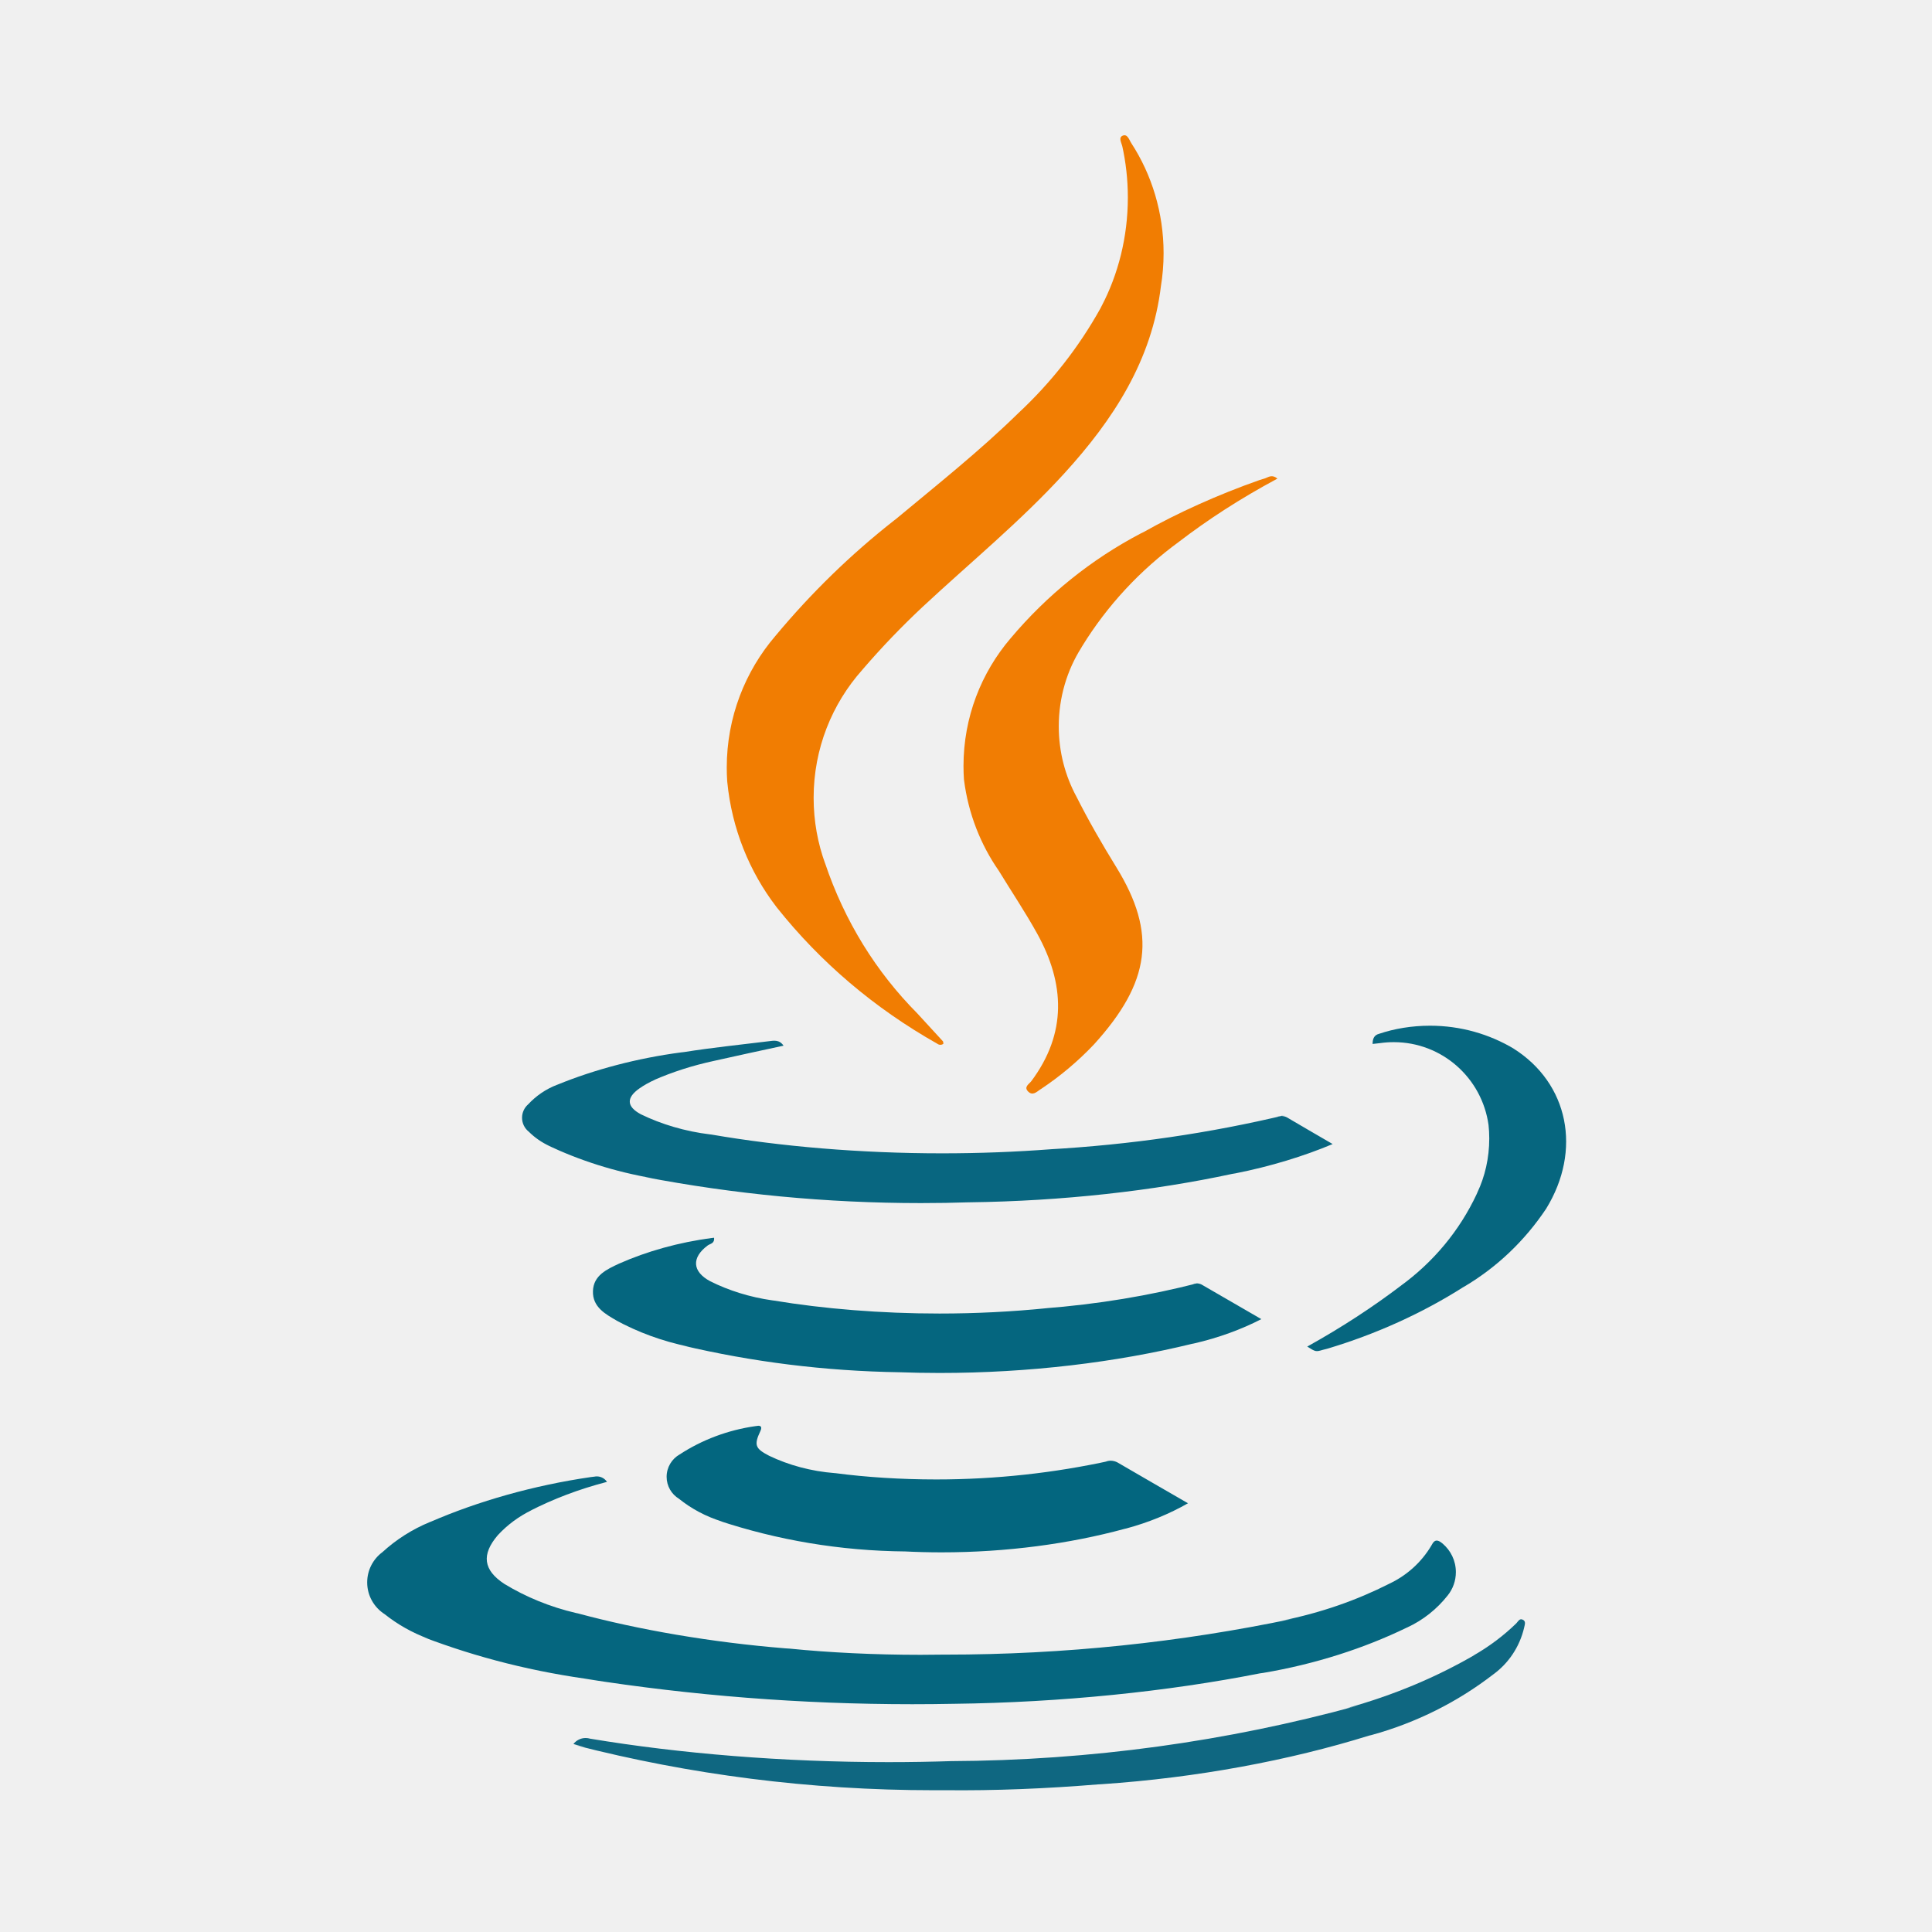
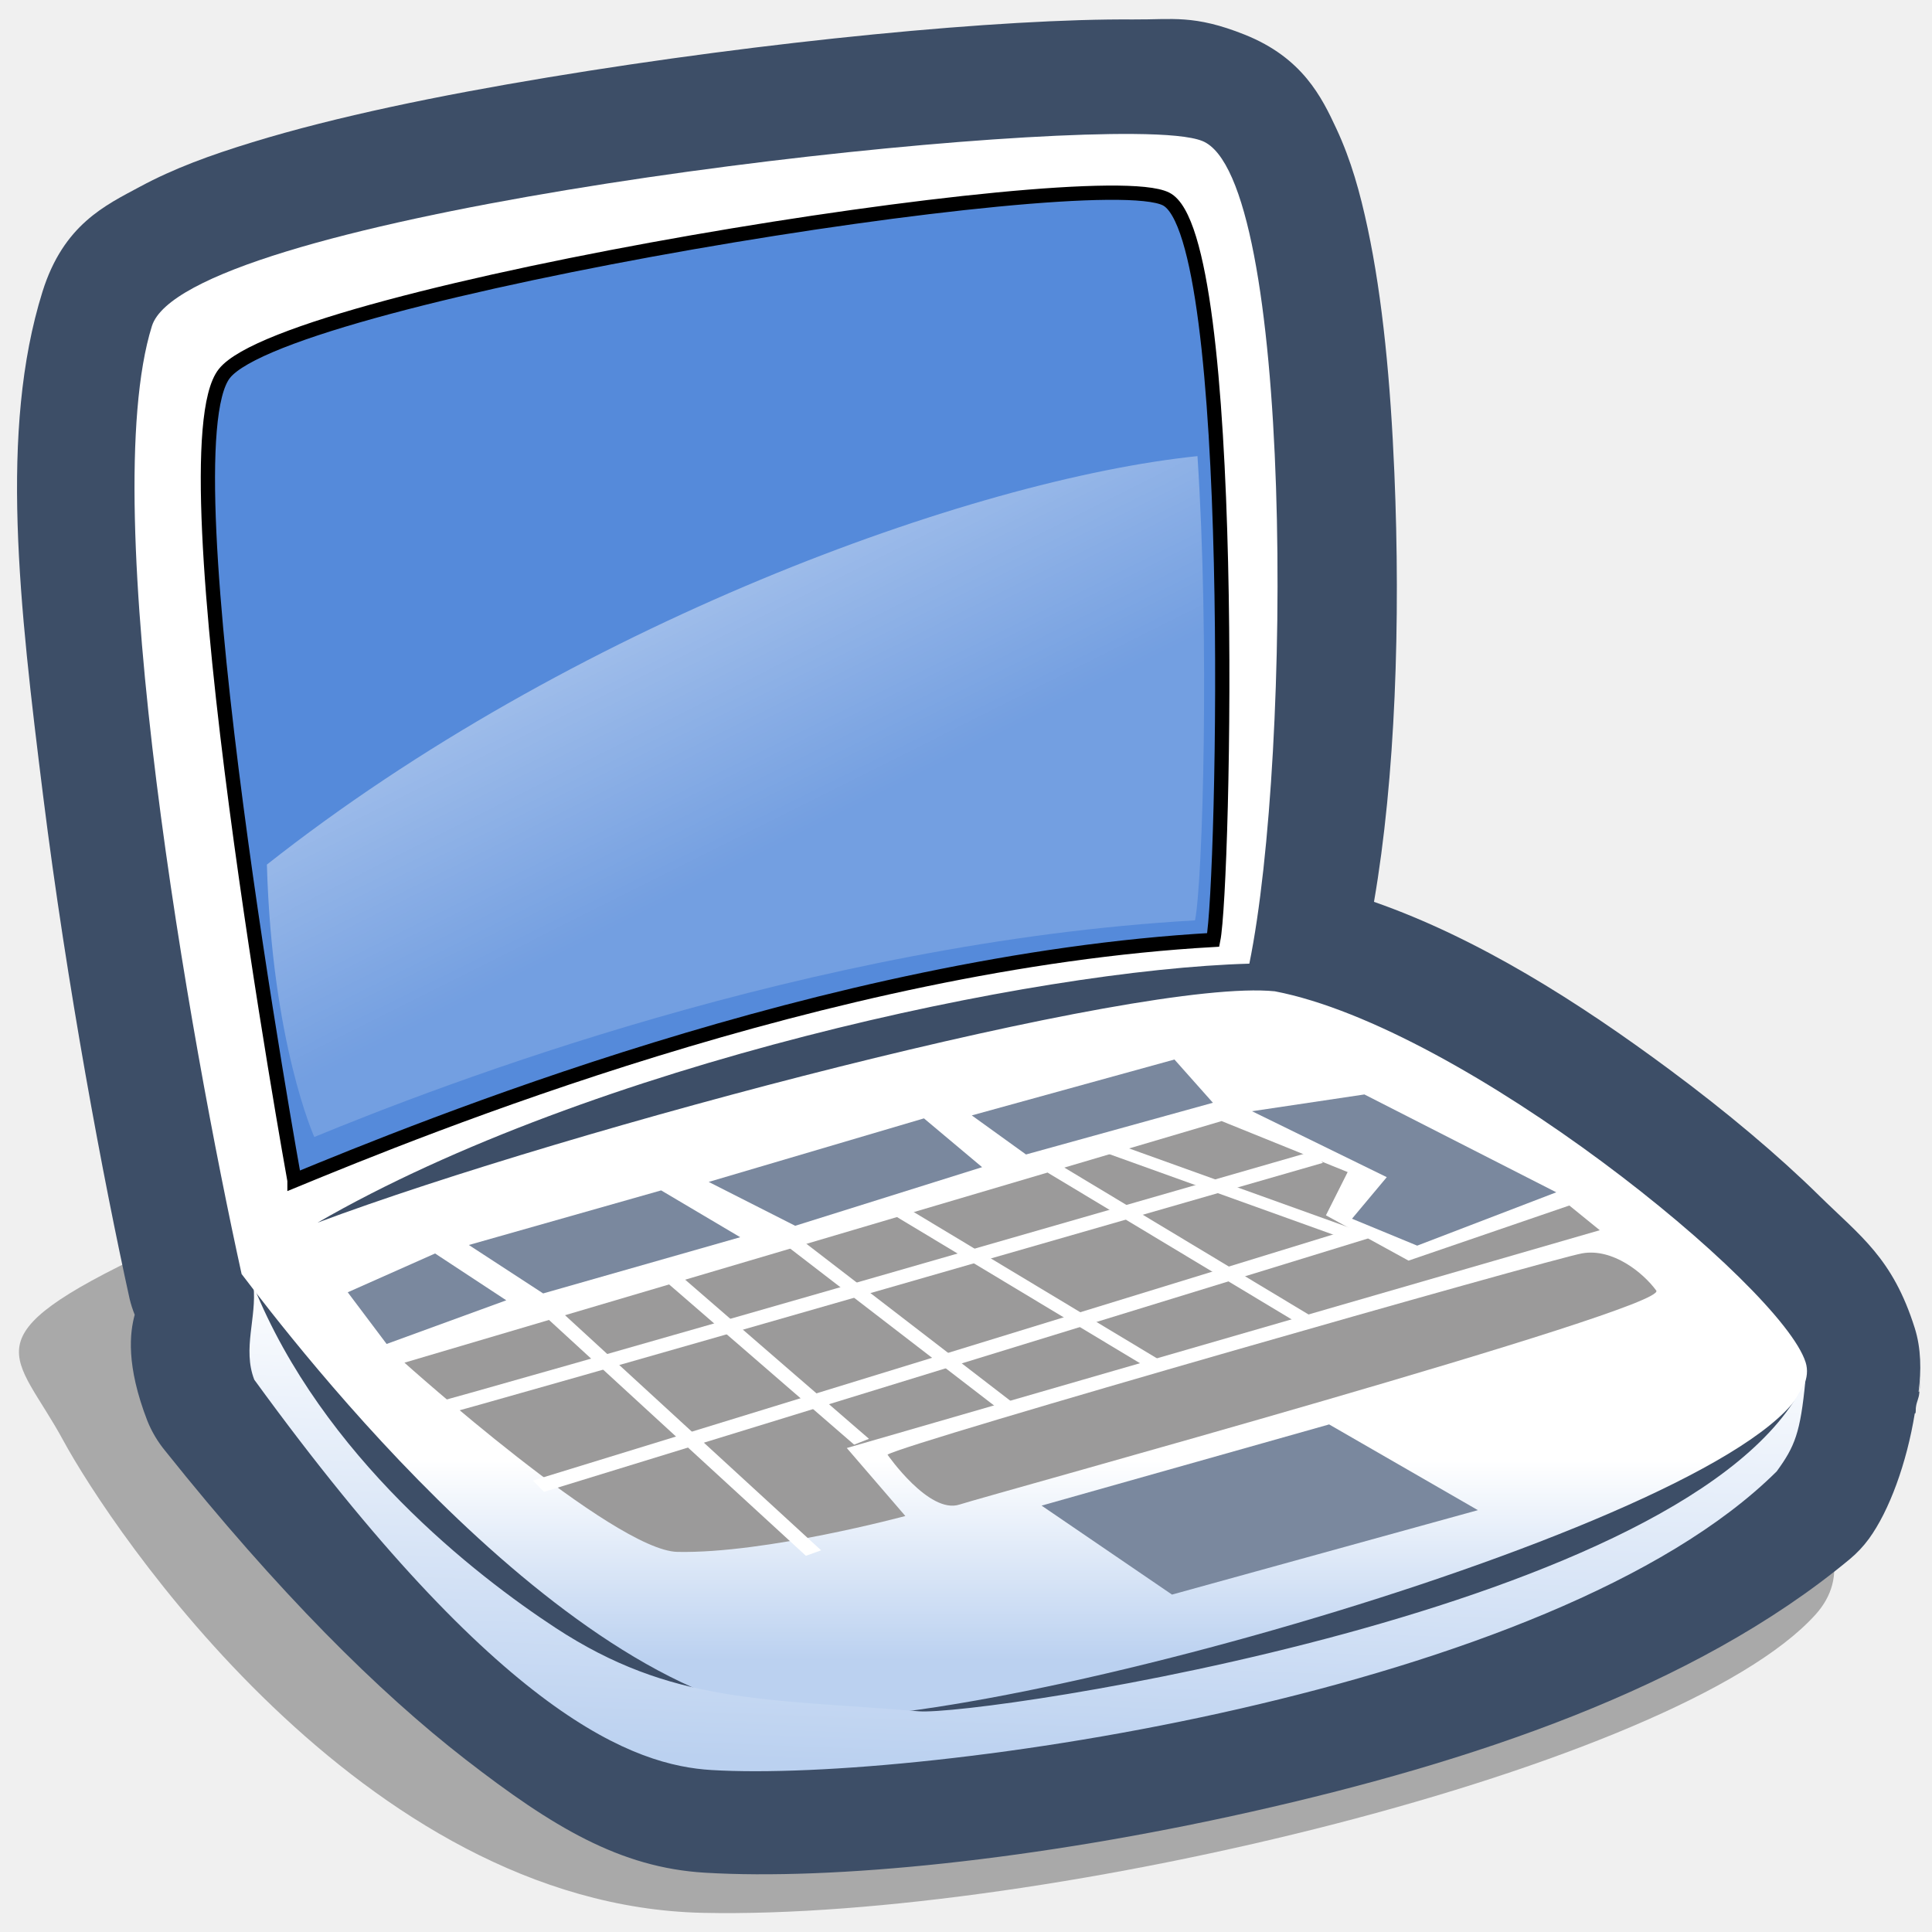
- <svg xmlns="http://www.w3.org/2000/svg" class="jss110" width="16" height="16" viewBox="0 0 1024 1024" style="display: flex; vertical-align: middle; min-width: auto;">
-   <path d="M500.019 553.226c-0.437 0.339-0.993 0.543-1.597 0.543s-1.16-0.204-1.603-0.547l0.006 0.004c-33.643-19.003-61.991-43.285-84.944-72.061l-0.448-0.581c-14.165-18.487-23.559-41.317-25.968-66.192l-0.042-0.532c-0.147-2.102-0.23-4.555-0.23-7.028 0-26.678 9.736-51.083 25.848-69.854l-0.12 0.143c19.13-22.973 40.043-43.284 62.904-61.226l0.892-0.674c22.036-18.34 44.564-36.209 65.044-56.279 17.297-16.119 31.953-34.769 43.447-55.421l0.585-1.145c8.815-16.759 13.988-36.62 13.988-57.689 0-9.569-1.067-18.889-3.089-27.848l0.16 0.842c-0.389-2.048-2.324-4.884 0.399-5.847 2.427-0.87 3.308 2.478 4.465 4.198 10.669 16.447 17.012 36.559 17.012 58.153 0 6.064-0.5 12.011-1.462 17.802l0.086-0.629c-4.68 39.526-25.231 71.055-51.313 99.625-23.214 25.436-49.879 47.227-75.018 70.656-11.251 10.545-21.717 21.461-31.577 32.913l-0.464 0.551c-15.977 17.932-25.739 41.704-25.739 67.756 0 12.34 2.19 24.168 6.203 35.117l-0.227-0.708c10.503 31.248 27.275 57.971 48.95 79.824l-0.013-0.014q6.81 7.404 13.599 14.817c0.215 0.205 0.154 0.717 0.266 1.331z" fill="rgb(241, 125, 2)" />
-   <path d="M321.72 785.418c-15.223 3.972-28.463 9.072-40.946 15.445l1.133-0.525c-7.023 3.426-12.997 7.891-17.998 13.274l-0.035 0.038c-8.806 10.301-7.793 18.504 3.482 25.876 11.182 6.821 24.155 12.193 37.955 15.409l0.896 0.176c32.413 8.729 70.695 15.352 109.949 18.535l2.343 0.153c20.793 2.093 44.938 3.287 69.362 3.287 4.315 0 8.622-0.037 12.919-0.111l-0.648 0.009c0.267 0 0.581 0 0.896 0 63.132 0 124.736-6.544 184.17-18.991l-5.816 1.019c21.031-4.274 39.682-10.857 57.037-19.633l-1.28 0.587c10.075-4.467 18.212-11.776 23.586-20.907l0.13-0.239c1.628-3.205 3.42-2.642 5.724-0.717 4.33 3.655 7.061 9.086 7.061 15.155 0 4.661-1.611 8.946-4.307 12.328l0.031-0.040c-5.762 7.322-13.090 13.151-21.501 17.033l-0.361 0.15c-22.499 10.924-48.607 19.349-76.013 23.95l-1.709 0.237c-48.648 9.587-104.91 15.432-162.408 16.143l-0.603 0.006c-6.321 0.13-13.773 0.204-21.243 0.204-59.002 0-116.927-4.613-173.434-13.497l6.261 0.811c-33.235-4.305-63.316-11.99-91.836-22.842l2.748 0.918c-8.921-3.316-16.634-7.728-23.476-13.187l0.169 0.131c-5.647-3.59-9.339-9.813-9.339-16.899 0-6.54 3.146-12.346 8.007-15.986l0.052-0.037c7.265-6.651 15.769-12.099 25.103-15.941l0.568-0.207c25.117-10.868 54.317-19.219 84.787-23.653l1.895-0.226c0.392-0.084 0.841-0.133 1.302-0.133 2.24 0 4.213 1.141 5.369 2.874l0.015 0.024z" fill="rgb(5, 102, 127)" />
-   <path d="M677.069 253.665c-19.795 10.633-36.716 21.619-52.654 33.824l0.921-0.677c-21.007 15.274-38.435 34.066-51.744 55.667l-0.48 0.838c-7.496 11.827-11.946 26.228-11.946 41.668 0 13.51 3.407 26.224 9.408 37.33l-0.206-0.417c6.492 12.913 13.701 25.405 21.268 37.683 21.709 35.205 18.156 60.989-11.848 94.024-8.422 8.868-17.752 16.731-27.883 23.487l-0.594 0.373c-1.956 1.352-4.035 3.461-6.42 1.024s0.635-3.983 1.71-5.427c18.975-25.426 17.838-51.722 3.072-78.326-6.298-11.366-13.568-22.19-20.337-33.29-9.542-13.695-16.102-30.155-18.375-47.954l-0.057-0.543c-0.147-2.074-0.231-4.495-0.231-6.935 0-25.851 9.408-49.505 24.988-67.725l-0.119 0.143c19.365-23.028 42.786-41.936 69.267-55.793l1.256-0.598c18.163-10.232 39.465-19.866 61.637-27.649l2.875-0.879c1.792-0.666 3.625-2.191 6.492 0.154z" fill="rgb(241, 125, 3)" />
-   <path d="M706.335 606.372c-15.145 6.395-33 11.864-51.505 15.525l-1.794 0.296c-41.751 8.978-89.95 14.432-139.313 15.058l-0.484 0.005c-7.486 0.259-16.283 0.407-25.116 0.407-50.104 0-99.098-4.754-146.555-13.836l4.851 0.773c-20.688-3.57-39.194-9.534-56.446-17.712l1.314 0.56c-4.246-1.963-7.878-4.51-10.979-7.59l0.002 0.002c-2.208-1.742-3.612-4.418-3.612-7.422 0-2.831 1.247-5.371 3.222-7.099l0.011-0.009c4.214-4.543 9.419-8.105 15.276-10.351l0.278-0.094c19.458-7.955 42.095-14.009 65.662-17.113l1.41-0.152c14.838-2.365 29.809-3.881 44.728-5.724 2.755-0.338 5.704-1.024 8.018 2.335-12.36 2.693-24.494 5.253-36.588 7.997-11.965 2.579-22.423 5.996-32.381 10.346l1.088-0.423c-3.26 1.429-6.052 3.007-8.662 4.828l0.163-0.107c-7.055 4.956-6.861 9.636 0.727 13.711 10.85 5.29 23.451 9.075 36.725 10.676l0.569 0.056c36.798 6.348 79.178 9.976 122.405 9.976 19.58 0 38.986-0.744 58.192-2.207l-2.554 0.156c44.547-2.491 86.222-8.672 126.561-18.298l-4.828 0.972c0.693-0.264 1.494-0.416 2.33-0.416 1.091 0 2.122 0.26 3.033 0.721l-0.038-0.018c7.69 4.536 15.37 8.991 24.289 14.172z" fill="rgb(8, 102, 128)" />
-   <path d="M668.539 699.167c-10.565 5.446-22.833 9.952-35.698 12.892l-1.064 0.205c-40.192 9.812-86.335 15.439-133.793 15.439-7.394 0-14.756-0.137-22.084-0.407l1.058 0.031c-39.917-0.622-78.368-5.51-115.341-14.229l3.633 0.722c-14.421-2.982-27.217-7.751-38.992-14.16l0.736 0.366c-6.144-3.543-12.964-7.25-12.718-15.688s7.475-11.602 13.844-14.592c14.645-6.496 31.638-11.312 49.419-13.613l0.931-0.098c0.338 3.133-2.12 3.133-3.4 4.096-8.622 6.441-8.192 13.824 1.311 18.934 9.77 4.906 21.117 8.501 33.079 10.174l0.58 0.066c26.427 4.388 56.88 6.896 87.917 6.896 19.326 0 38.425-0.972 57.251-2.87l-2.371 0.194c29.348-2.262 56.4-6.82 82.571-13.567l-3.273 0.716c0.648-0.28 1.402-0.442 2.194-0.442 0.897 0 1.745 0.209 2.499 0.58l-0.033-0.015c10.291 5.99 20.603 11.93 31.744 18.371z" fill="rgb(5, 102, 127)" />
-   <path d="M629.658 796.764c-9.681 5.544-20.88 10.188-32.684 13.351l-0.995 0.227c-29.071 7.898-62.45 12.436-96.888 12.436-6.718 0-13.396-0.173-20.029-0.514l0.929 0.038c-34.777-0.298-68.109-6.046-99.326-16.427l2.281 0.657c-8.846-2.73-16.523-6.874-23.184-12.229l0.134 0.104c-3.966-2.433-6.571-6.745-6.571-11.665 0-5.075 2.771-9.502 6.883-11.851l0.067-0.035c11.625-7.597 25.421-12.921 40.259-14.993l0.527-0.060c1.597-0.358 3.226 0 1.966 2.662-3.482 7.434-2.816 9.277 4.639 13.128 10.273 4.934 22.232 8.229 34.844 9.195l0.341 0.021c16.023 2.12 34.55 3.329 53.359 3.329 31.766 0 62.726-3.451 92.526-9.998l-2.843 0.524c0.797-0.294 1.717-0.464 2.677-0.464 1.346 0 2.614 0.335 3.725 0.926l-0.043-0.021c12.052 7.035 24.177 13.998 37.407 21.658z" fill="rgb(3, 102, 127)" />
-   <path d="M303.923 924.355c1.513-1.939 3.85-3.174 6.475-3.174 0.842 0 1.655 0.127 2.42 0.363l-0.058-0.015c47.548 7.914 102.335 12.437 158.179 12.437 11.497 0 22.95-0.192 34.354-0.572l-1.66 0.044c74.715-0.34 146.909-10.513 215.549-29.29l-5.813 1.355c25.628-7.091 48.003-16.616 68.744-28.646l-1.386 0.742c8.7-4.981 16.21-10.662 22.914-17.169l-0.028 0.027c0.932-0.932 1.7-2.765 3.348-2.048 2.048 0.85 1.137 2.775 0.86 4.301-2.423 10.282-8.328 18.908-16.375 24.768l-0.121 0.084c-18.604 14.375-40.545 25.498-64.382 32.040l-1.318 0.308c-42.132 13.121-91.111 22.327-141.676 25.748l-1.991 0.108c-27.177 2.222-54.405 3.389-81.644 3.072-1.633 0.013-3.564 0.020-5.497 0.020-65.58 0-129.223-8.291-189.938-23.882l5.279 1.15c-1.966-0.471-3.881-1.096-6.236-1.772z" fill="rgb(15, 103, 129)" />
-   <path d="M692.859 713.718c18.879-10.526 34.942-21.088 50.186-32.671l-1.034 0.753c17.645-12.74 31.616-29.519 40.719-49.026l0.323-0.772c3.968-8.372 6.285-18.19 6.285-28.55 0-2.518-0.137-5.003-0.403-7.45l0.027 0.303c-3.453-24.944-24.635-43.944-50.255-43.944-2.468 0-4.895 0.176-7.268 0.517l0.272-0.032-4.209 0.471c0-2.796 0.84-4.7 3.41-5.366 8.069-2.732 17.364-4.308 27.026-4.308 16.291 0 31.536 4.482 44.568 12.279l-0.396-0.22c29.317 18.432 36.434 53.996 17.347 84.992-11.402 17.061-26.118 31.011-43.322 41.205l-0.618 0.339c-21.372 13.577-46.028 24.885-72.205 32.657l-2.086 0.531c-3.871 1.147-3.891 1.085-8.366-1.71z" fill="rgb(6, 102, 127)" />
+ <svg xmlns="http://www.w3.org/2000/svg" xmlns:xlink="http://www.w3.org/1999/xlink" width="90" height="90" id="svg2" version="1.0">
+   <defs id="defs4">
+     <linearGradient id="linearGradient1042">
+       <stop style="stop-color:#ffffff;stop-opacity:1;" offset="0" id="stop1044" />
+       <stop style="stop-color:#bbd1f0;stop-opacity:1" offset="1" id="stop1046" />
+     </linearGradient>
+     <linearGradient xlink:href="#linearGradient1042" id="linearGradient1040" x1="50.536" y1="69.286" x2="50.536" y2="79.107" gradientUnits="userSpaceOnUse" gradientTransform="matrix(0.9483643,0,0,0.9483643,2.325776,2.324743)" />
+     <linearGradient xlink:href="#linearGradient1042" id="linearGradient1048" x1="35" y1="60.714" x2="34.107" y2="83.989" gradientUnits="userSpaceOnUse" gradientTransform="matrix(0.9483643,0,0,0.9483643,2.325776,2.324743)" />
+     <linearGradient id="linearGradient724">
+       <stop id="stop725" offset="0" style="stop-color:#ffffff;stop-opacity:0.49;" />
+       <stop id="stop726" offset="1" style="stop-color:#ffffff;stop-opacity:0.176;" />
+     </linearGradient>
+     <linearGradient xlink:href="#linearGradient724" id="linearGradient1377" gradientUnits="userSpaceOnUse" gradientTransform="matrix(0.9483643,0,0,0.9483643,2.513569,5.332795)" x1="33.567" y1="19.812" x2="40.426" y2="33.504" />
+   </defs>
+   <g id="layer1">
+     <path style="fill:#000000;fill-opacity:0.294;stroke-width:1px" d="m 7.005,58.286 c -8.637,4.064 -6.266,4.742 -4.064,8.806 2.202,4.064 13.887,21.677 29.806,22.016 C 48.665,89.446 78.132,82.334 84.567,75.221 91.003,68.108 60.35,54.56 53.576,54.222 46.802,53.883 15.134,58.455 7.005,58.286 z" id="path228" />
+     <path style="fill:#3d4e67;fill-opacity:1;stroke-width:1px" id="path1032" d="M 53.438,-2.031 C 46.925,-2.085 35.369,-0.963 24.656,0.812 19.3,1.7 14.243,2.737 10.125,4 8.066,4.631 6.273,5.282 4.594,6.188 2.914,7.093 0.846,8.035 -0.188,11.344 c -2.129,6.816 -1.137,15.389 0.031,24.75 1.169,9.361 2.965,18.884 4.25,24.719 a 5.62,5.62 0 0 0 0.25,0.781 c -0.236,0.869 -0.441,2.468 0.625,5.219 a 5.62,5.62 0 0 0 0.875,1.469 c 5.539,6.934 10.462,11.831 14.75,15.156 4.288,3.325 7.596,5.312 11.75,5.562 6.264,0.378 16.225,-0.605 26.875,-3 10.65,-2.395 21.685,-6.016 29.375,-12.406 a 5.62,5.62 0 0 0 0.938,-1 c 0.999,-1.374 1.854,-3.714 2.25,-6.156 l 0.031,0 c 0.03,-0.104 0.006,-0.236 0.031,-0.344 0.03,-0.217 0.135,-0.407 0.156,-0.625 0.095,-0.96 0.087,-0.989 0,-0.094 l -0.031,0 c 0.136,-1.026 0.127,-2.126 -0.188,-3.125 -1.085,-3.447 -2.669,-4.514 -4.688,-6.5 -2.018,-1.986 -4.554,-4.119 -7.344,-6.188 -4.475,-3.319 -9.406,-6.461 -14.531,-8.25 1.053,-6.103 1.311,-13.77 1,-21.094 -0.186,-4.385 -0.568,-8.514 -1.312,-12 -0.372,-1.743 -0.808,-3.32 -1.531,-4.875 -0.723,-1.555 -1.666,-3.491 -4.5,-4.625 -2.505,-1.002 -3.572,-0.735 -5.438,-0.75 z" transform="matrix(0.9483643,0,0,0.9483643,2.156426,2.832795)" />
+     <path style="fill:url(#linearGradient1040);fill-opacity:1;stroke-width:1px" d="M 52.805,6.241 C 41.893,6.151 8.604,10.3 7.076,15.191 4.437,23.642 8.888,48.606 11.255,59.349 13.516,62.306 26.888,79.943 38.22,80.053 49.865,79.889 85.882,69.083 84.114,63.465 82.991,59.896 68.191,47.872 59.384,46.178 53.068,45.546 26.469,52.593 14.79,56.957 27.547,49.586 48.182,45.173 58.199,44.891 60.203,35.068 60.24,8.26 56.006,6.567 55.477,6.355 54.364,6.254 52.805,6.241 z" id="path187" />
+     <path d="m 16.199,60.2 1.811,2.407 5.574,-2.034 -3.316,-2.181 -4.069,1.808 z" style="font-size:12px;fill:#7a889e;fill-rule:evenodd;stroke-width:1" id="path660" />
+     <path d="m 21.841,57.997 3.461,2.256 9.18,-2.619 -3.683,-2.181 -8.959,2.544 z" style="font-size:12px;fill:#7a889e;fill-rule:evenodd;stroke-width:1" id="path661" />
+     <path d="m 33.013,55.058 4.03,2.044 8.707,-2.731 -2.709,-2.273 -10.028,2.961 z" style="font-size:12px;fill:#7a889e;fill-rule:evenodd;stroke-width:1" id="path662" />
+     <path d="m 45.27,51.96 2.525,1.82 8.707,-2.409 -1.792,-2.015 -9.44,2.604 z" style="font-size:12px;fill:#7a889e;fill-rule:evenodd;stroke-width:1" id="path663" />
+     <path d="m 63.558,50.983 8.939,4.559 -6.479,2.485 -3.037,-1.254 1.62,-1.936 -6.277,-3.072 5.234,-0.781 z" style="font-size:12px;fill:#7a889e;fill-rule:evenodd;stroke-width:1" id="path665" />
+     <path d="M 56.907,52.224 18.841,63.479 c 0,0 9.743,8.752 12.716,8.814 4.119,0.085 10.617,-1.672 10.617,-1.672 l -2.727,-3.167 35.076,-10.146 -1.417,-1.151 -7.492,2.568 -3.847,-2.111 1.012,-2.015 -5.872,-2.375 z" style="font-size:12px;fill:#9b9a9a;fill-rule:evenodd;stroke-width:1" id="path666" />
+     <g id="g4132" style="fill:#558ada;stroke:#558ada" transform="matrix(1.088024,0.1416404,0,0.6744554,1.493671,23.55191)">
+       <path id="path668" style="font-size:12px;fill:#558ada;fill-rule:evenodd;stroke:#ffffff;stroke-width:0.83" d="M 17.195,58.86 C 17.756,58.621 55.035,33.447 55.035,33.447" />
+       <path id="path669" style="font-size:12px;fill:#558ada;fill-rule:evenodd;stroke:#ffffff;stroke-width:0.83" d="M 21.68,63.176 56.997,38.242" />
+       <path id="path671" style="font-size:12px;fill:#558ada;fill-rule:evenodd;stroke:#ffffff;stroke-width:0.83" d="M 21.96,50.709 33.458,65.321" />
+       <path id="path672" style="font-size:12px;fill:#558ada;fill-rule:evenodd;stroke:#ffffff;stroke-width:0.83" d="m 27.272,47.419 8.243,9.782" />
+       <path id="path673" style="font-size:12px;fill:#558ada;fill-rule:evenodd;stroke:#ffffff;stroke-width:0.83" d="m 32.736,44.191 9.459,9.758" />
+       <path id="path674" style="font-size:12px;fill:#558ada;fill-rule:evenodd;stroke:#ffffff;stroke-width:0.83" d="m 36.893,40.738 12.613,9.59" />
+       <path id="path675" style="font-size:12px;fill:#558ada;fill-rule:evenodd;stroke:#ffffff;stroke-width:0.83" d="m 46.065,34.646 10.371,3.836" />
+       <path d="m 43.732,36.61 12.613,9.59" style="font-size:12px;fill:#558ada;fill-rule:evenodd;stroke:#ffffff;stroke-width:0.83" id="path197" />
+     </g>
+     <path d="m 41.343,67.763 c 0,0 1.934,2.786 3.351,2.326 1.417,-0.46 33.069,-9.138 32.461,-9.969 -0.607,-0.831 -2.025,-1.981 -3.442,-1.736 -1.417,0.245 -31.56,8.841 -32.37,9.38 z" style="font-size:12px;fill:#9b9a9a;fill-rule:evenodd;stroke-width:1" id="path653" />
+     <path style="fill:#7a889e;stroke-width:1px" d="m 48.521,70.137 6.075,4.145 14.249,-3.933 -6.929,-3.994 -13.394,3.782 z" id="path199" />
+     <path style="fill:#558ada;fill-opacity:1;stroke:#000000;stroke-width:0.664;stroke-miterlimit:4;stroke-opacity:1;stroke-dasharray:none" d="m 13.718,54.989 c 0,0 -6.147,-33.969 -3.264,-37.592 2.986,-3.753 40.475,-9.822 43.862,-8.129 3.387,1.694 2.71,31.976 2.202,34.517 -17.951,1.016 -37.042,8.834 -42.8,11.205 z" id="path203" />
+     <path style="fill:url(#linearGradient1048);fill-opacity:1;stroke-width:1px" d="m 11.809,59.904 c 0.158,1.464 -0.52,2.932 0.036,4.367 11.524,15.853 17.76,17.971 21.302,18.184 9.845,0.594 39.203,-3.566 49.62,-13.914 0.847,-1.164 1.101,-1.799 1.334,-4.213 C 79.021,74.997 45.638,79.952 42.801,79.718 35.584,79.123 31.285,79.379 25.866,75.823 22.16,73.391 15.027,67.863 11.809,59.904 z" id="path206" />
+     <path style="fill:url(#linearGradient1377);fill-opacity:1;stroke-width:1px" d="m 12.433,40.275 c 0.235,8.317 2.208,12.691 2.208,12.691 5.758,-2.371 23.077,-9.075 41.028,-10.091 0.366,-1.831 0.678,-13.081 0.114,-21.627 -10.546,1.091 -29.259,7.907 -43.35,19.028 z" id="path208" />
+   </g>
</svg>
